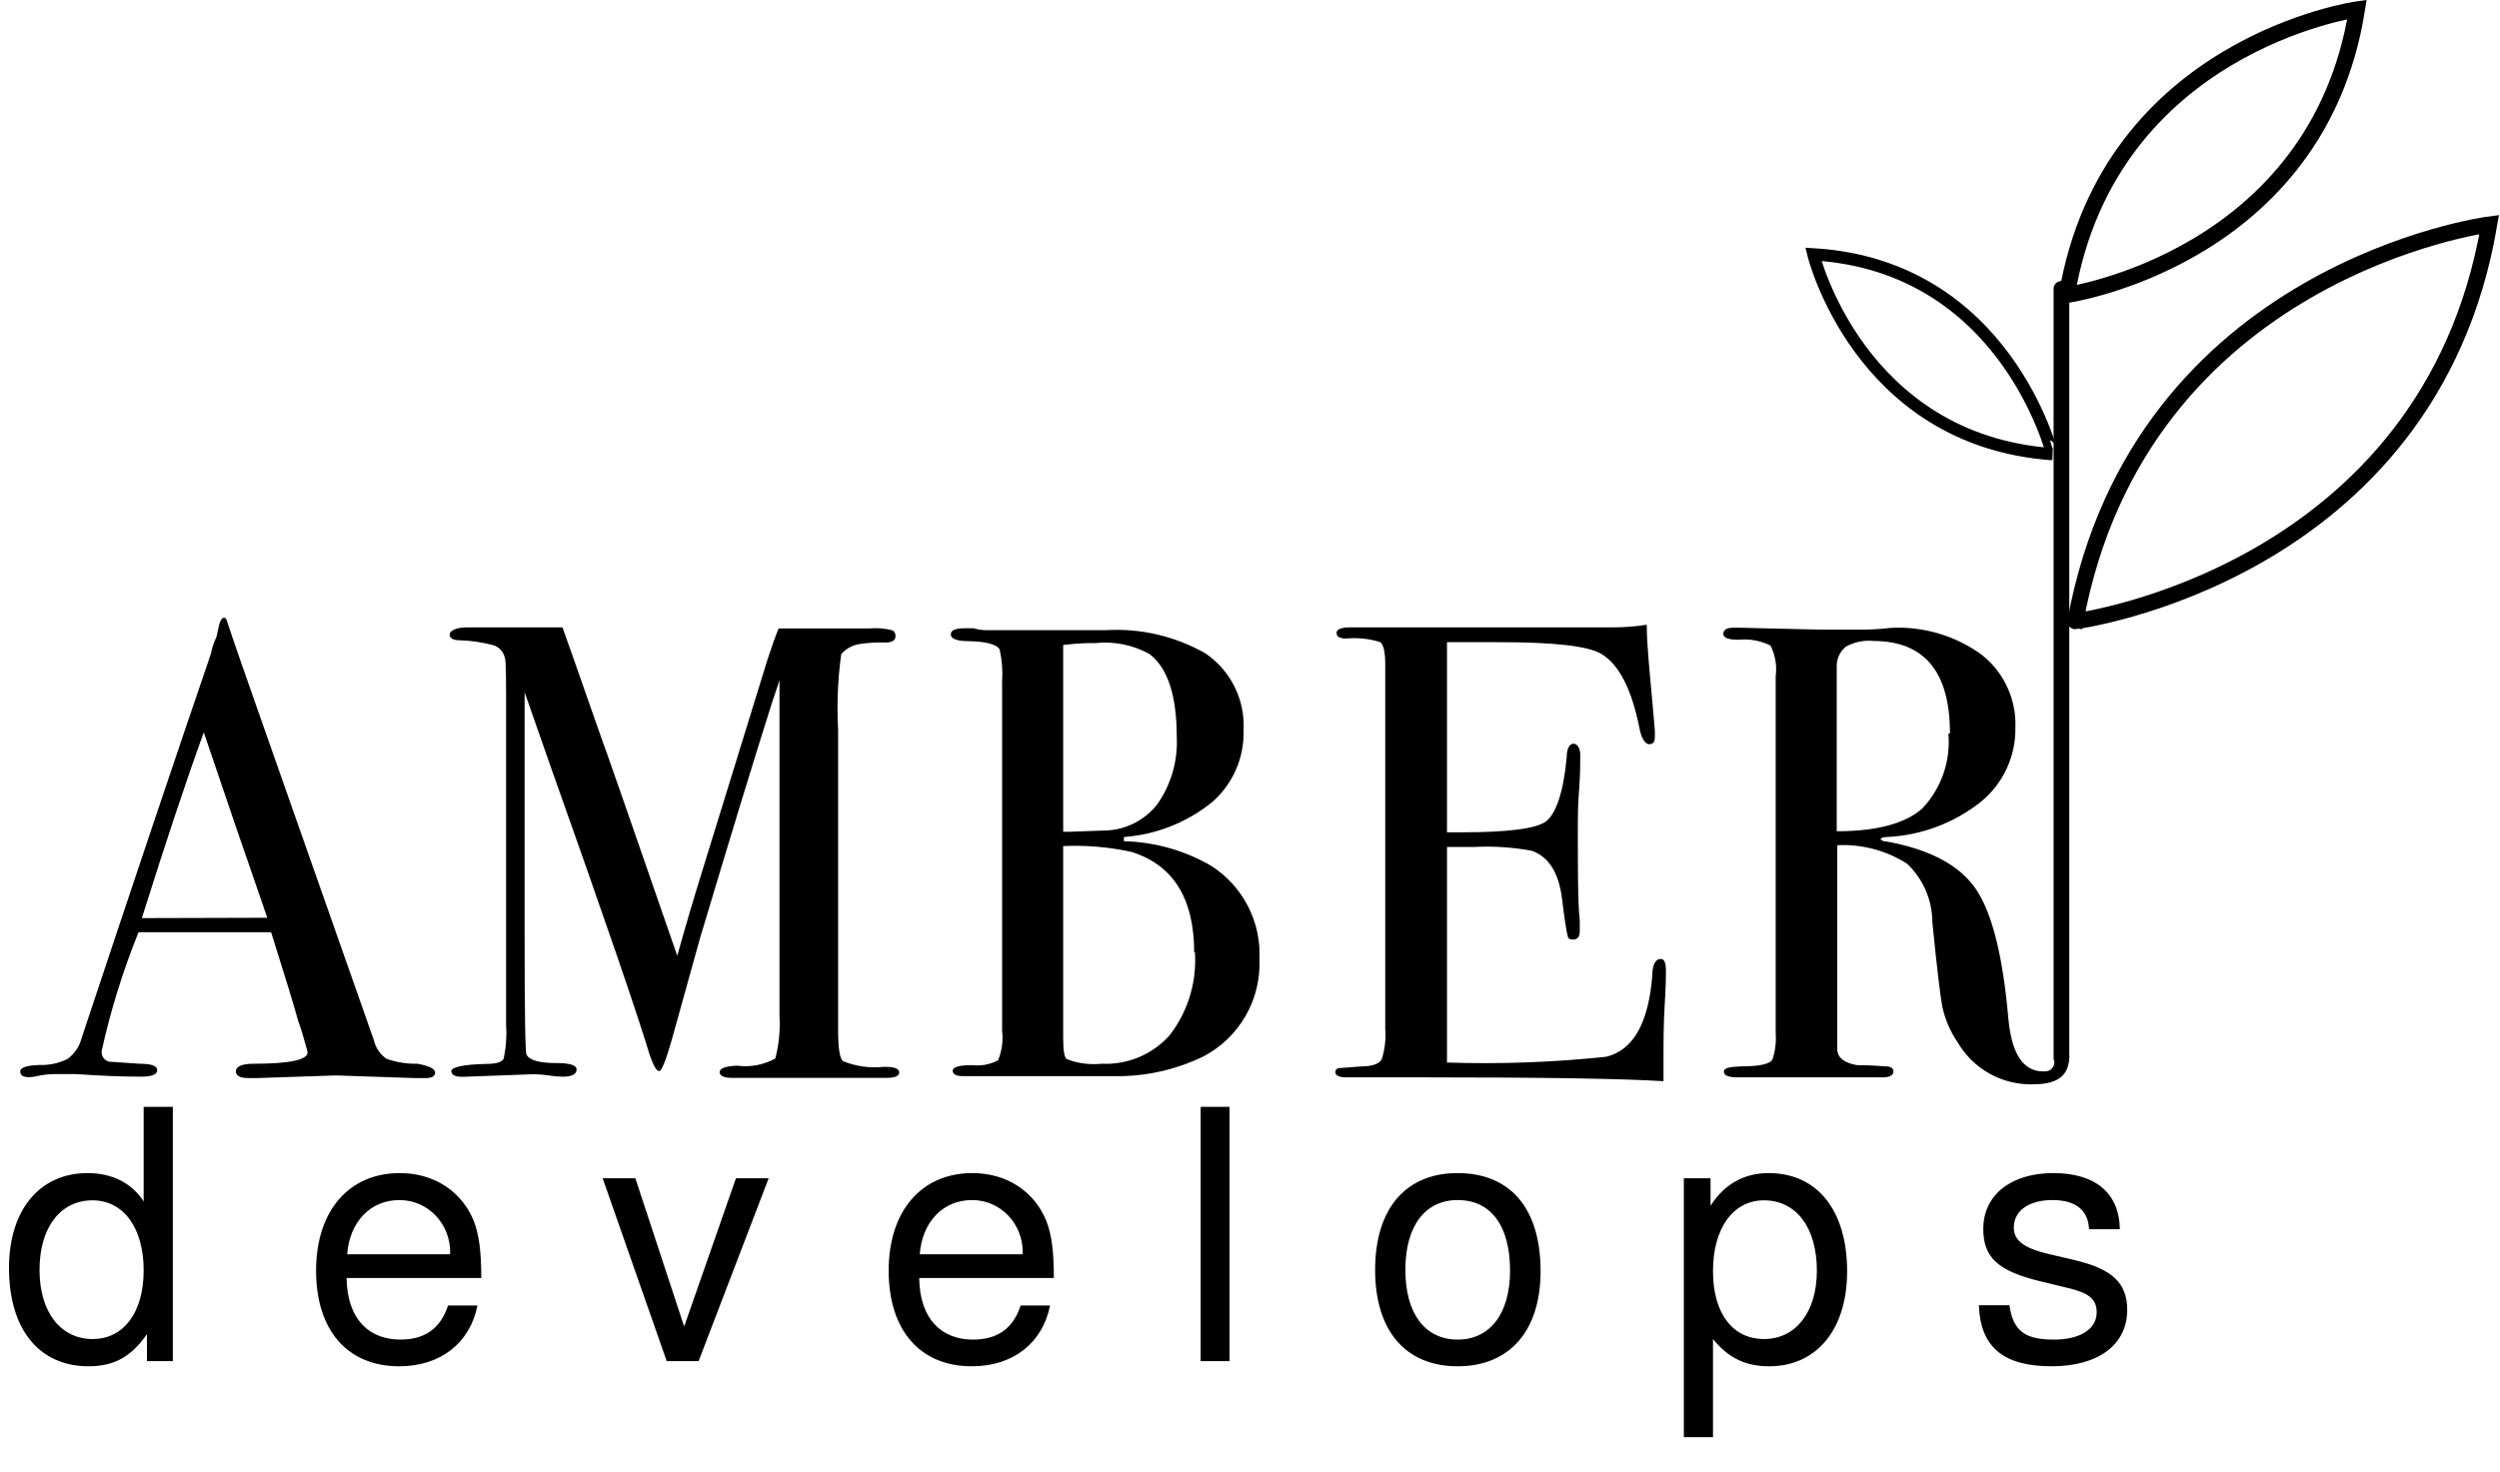
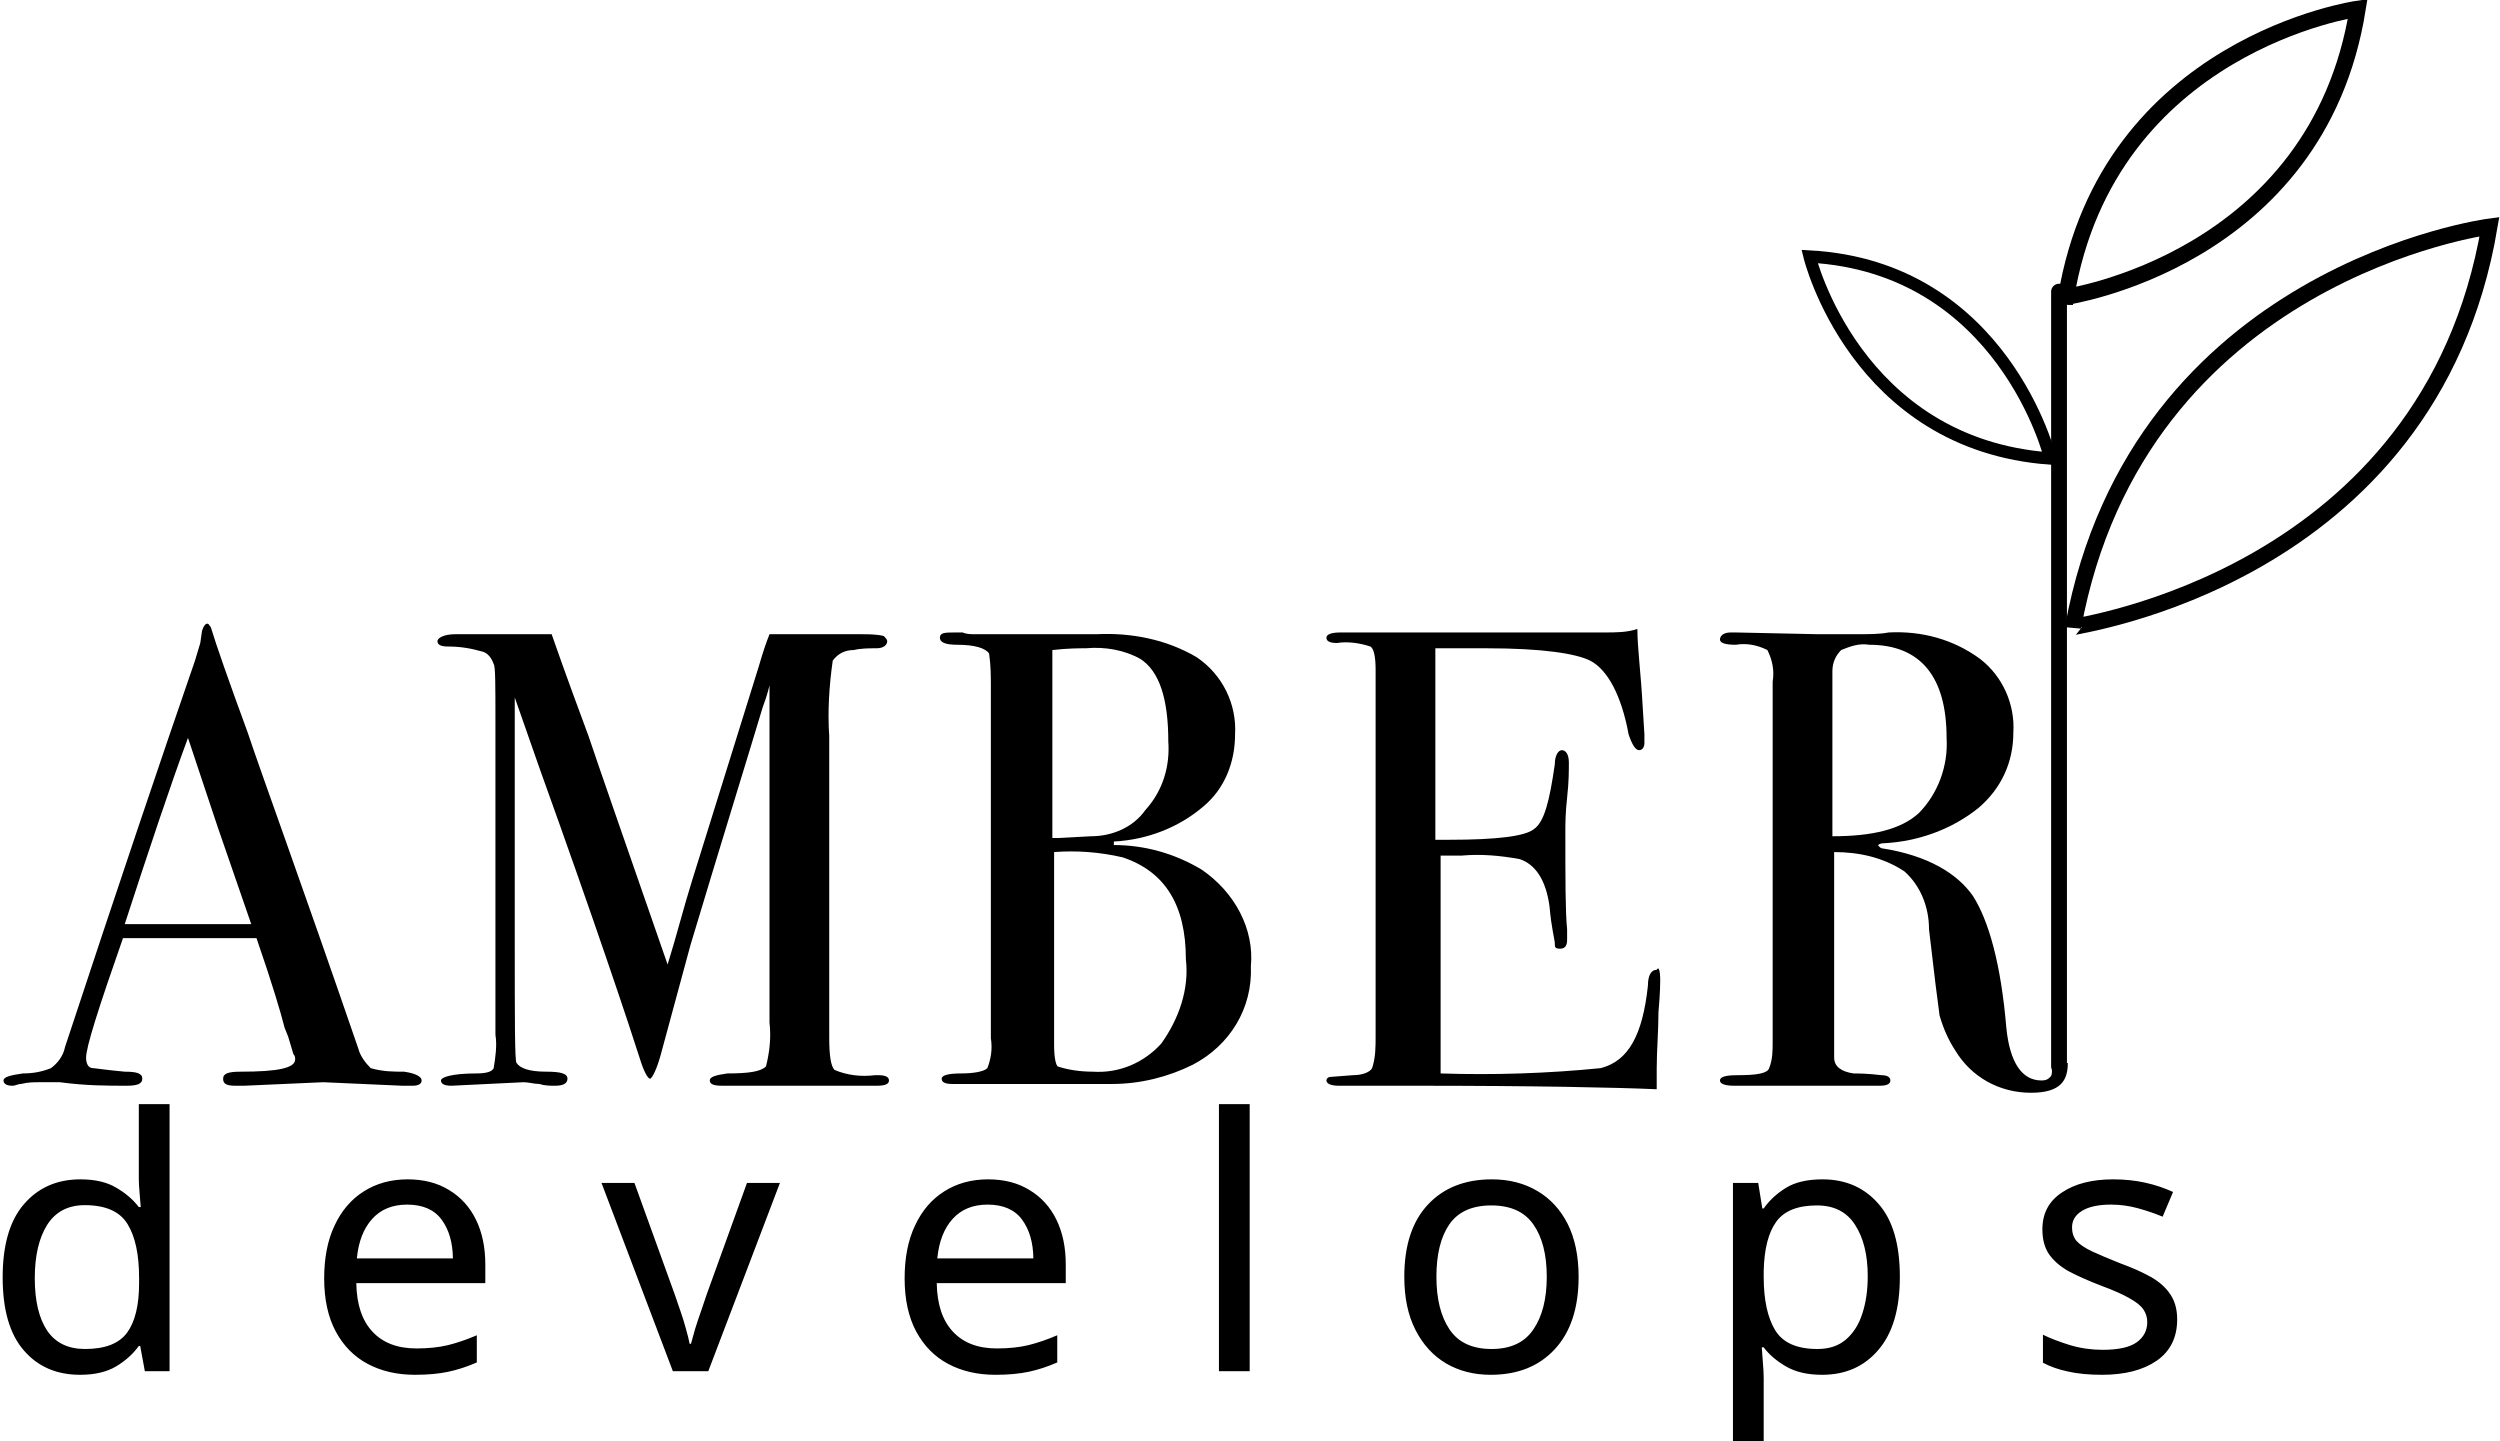
- <svg xmlns="http://www.w3.org/2000/svg" viewBox="0 0 143.24 84.36">
-   <defs>
-     <style>.cls-1,.cls-2,.cls-3{fill:none;stroke:#000;}.cls-1{stroke-linecap:round;stroke-linejoin:round;stroke-width:0.9px;}.cls-2,.cls-3{stroke-miterlimit:10;}.cls-2{stroke-width:0.92px;}.cls-3{stroke-width:0.7px;}.cls-4{font-size:20px;font-family:HelveticaNeue-Thin, Helvetica Neue;letter-spacing:0.31em;}</style>
-   </defs>
-   <g id="Layer_1" data-name="Layer 1">
-     <path d="M24,61.5c0,.21-.18.32-.53.32H22.8l-4.49-.15-4.49.15h-.53c-.47,0-.71-.13-.71-.39s.32-.43,1-.43c2.07,0,3.11-.22,3.11-.65a2.46,2.46,0,0,0-.07-.29l-.29-1-.18-.52q-.31-1.15-1.55-5.08H7a42.89,42.89,0,0,0-2.11,6.79.56.56,0,0,0,.42.63L7.07,61c.67,0,1,.12,1,.37s-.31.37-.92.37q-1.64,0-3.78-.15H2.27a5.08,5.08,0,0,0-1.1.12,1.82,1.82,0,0,1-.46.06c-.33,0-.49-.11-.49-.33s.37-.35,1.11-.37a3.32,3.32,0,0,0,1.61-.35,2.15,2.15,0,0,0,.8-1.2q4.55-13.68,7.4-22a4.35,4.35,0,0,1,.33-1l.15-.68c.07-.27.17-.41.28-.41s.13.07.18.22q.47,1.44,2.08,6,1.27,3.59,6.33,18a1.76,1.76,0,0,0,.73,1.07A5.09,5.09,0,0,0,23,61Q24,61.19,24,61.5Zm-9.62-8.87-1.9-5.51L10.74,42q-1.49,4.1-3.55,10.65Z" transform="translate(0.94 -0.01)" />
-     <path d="M50.6,61.5c0,.21-.25.31-.74.31H41.05c-.49,0-.74-.11-.74-.33s.33-.34,1-.37a3.55,3.55,0,0,0,2.19-.41,7.8,7.8,0,0,0,.24-2.45V39s-.14.46-.43,1.3q-1.43,4.49-4.12,13.48l-1.64,5.9c-.33,1.16-.57,1.74-.71,1.74s-.32-.3-.53-.89q-1-3.37-5.78-16.83l-1.4-4V53.62q0,6.78.11,6.86c.17.32.73.48,1.7.48.78,0,1.17.12,1.17.37s-.25.41-.74.41a4.88,4.88,0,0,1-.85-.07,6.52,6.52,0,0,0-.88-.07l-4.07.15c-.42,0-.64-.11-.64-.33s.67-.38,2-.41c.57,0,.9-.1,1-.3a6.93,6.93,0,0,0,.14-1.93V41.07c0-2,0-3.17-.07-3.34a1,1,0,0,0-.6-.71,8.41,8.41,0,0,0-2-.3c-.38,0-.57-.13-.57-.33s.35-.41,1-.41H31.3q.18.48,2.05,5.83.81,2.23,4.53,13,.67-2.41,1.4-4.76L43.06,37.8c.23-.71.44-1.29.63-1.76H48.9a3.92,3.92,0,0,1,1.32.11.37.37,0,0,1,.17.33c0,.25-.2.37-.6.37a7.48,7.48,0,0,0-1.34.07,1.77,1.77,0,0,0-1.17.59,22.6,22.6,0,0,0-.18,4.35V59.1c0,1,.09,1.58.28,1.75a4.77,4.77,0,0,0,2.3.33h.21C50.36,61.19,50.6,61.29,50.6,61.5Z" transform="translate(0.94 -0.01)" />
-     <path d="M71.25,55A6,6,0,0,1,68,60.6a11.25,11.25,0,0,1-4.56,1.11H54.27c-.4,0-.6-.1-.6-.31s.37-.32,1.1-.32a2.53,2.53,0,0,0,1.5-.28,3.38,3.38,0,0,0,.23-1.69v-20a6.47,6.47,0,0,0-.14-1.86q-.26-.45-1.8-.48c-.64,0-1-.13-1-.39s.29-.35.88-.35h.42a2.45,2.45,0,0,0,.71.11h6.89a10.28,10.28,0,0,1,5.69,1.33,5,5,0,0,1,2.19,4.41A5.26,5.26,0,0,1,68.54,46a9.11,9.11,0,0,1-5.06,2v.24a10.46,10.46,0,0,1,5,1.41A6,6,0,0,1,71.25,55ZM66.51,42.25q0-3.55-1.56-4.74a5.24,5.24,0,0,0-3.08-.63c-.4,0-1,0-1.87.11V47.7h.32l1.94-.07a3.94,3.94,0,0,0,3.13-1.5A6.18,6.18,0,0,0,66.51,42.25Zm1,12.38q0-4.66-3.61-5.78A15.18,15.18,0,0,0,60,48.52v11c0,.72.07,1.13.21,1.22a4.4,4.4,0,0,0,2,.26,4.91,4.91,0,0,0,3.89-1.63,7,7,0,0,0,1.45-4.78Z" transform="translate(0.94 -0.01)" />
-     <path d="M94.55,55.77c0,.1,0,.71-.07,1.82s-.07,2.18-.07,3.19V62q-3.47-.22-13.72-.22H76.27c-.45,0-.67-.1-.67-.3a.22.22,0,0,1,.21-.23h0l1.34-.1c.61,0,1-.18,1.11-.41a4.5,4.5,0,0,0,.2-1.75V38.1c0-.72-.1-1.15-.3-1.28a5,5,0,0,0-1.93-.2c-.38,0-.56-.11-.56-.32s.26-.32.78-.32h15a12.71,12.71,0,0,0,2-.15c0,1.06.15,2.53.32,4.41l.14,1.59a3.84,3.84,0,0,1,0,.48c0,.25-.11.37-.32.37s-.45-.31-.56-.93q-.67-3.36-2.19-4.25-1.12-.68-5.94-.67H82v10.9h.85q4,0,4.83-.63c.55-.42,1-1.64,1.18-3.67,0-.52.18-.78.39-.78s.39.22.39.67,0,1.1-.07,2-.07,1.52-.07,2c0,2.67,0,4.48.11,5.45v.63q0,.48-.39.48c-.26,0-.28-.1-.33-.32s-.16-.89-.3-2.06c-.19-1.46-.76-2.36-1.72-2.71a14.12,14.12,0,0,0-3.31-.22H82V60.93a66.16,66.16,0,0,0,9.12-.33c1.55-.37,2.44-1.93,2.65-4.69,0-.61.2-.91.46-.92S94.55,55.25,94.55,55.77Z" transform="translate(0.94 -0.01)" />
-     <path d="M117.67,60.51c0,1-.44,1.67-2.09,1.67a4.85,4.85,0,0,1-4.31-2.41,5.86,5.86,0,0,1-.87-2c-.13-.67-.32-2.3-.58-4.89a4.62,4.62,0,0,0-1.45-3.35,6.81,6.81,0,0,0-4-1.06V60.15c0,.49.38.8,1.13.93.21,0,.75,0,1.63.07.31,0,.46.1.46.3s-.2.33-.6.33H98.65q-.78,0-.78-.33c0-.22.34-.27,1-.3,1.11,0,1.71-.15,1.8-.44a3.81,3.81,0,0,0,.17-1.46V38.8a3,3,0,0,0-.3-1.78,3.35,3.35,0,0,0-1.82-.33c-.59,0-.88-.11-.88-.33S98,36,98.41,36h.32l4.7.11h2a14.66,14.66,0,0,0,2-.1,8.12,8.12,0,0,1,5.22,1.54,5.07,5.07,0,0,1,1.93,4.17,5.37,5.37,0,0,1-2,4.28,9.37,9.37,0,0,1-5.37,2c-.21,0-.33.06-.35.11s.12.15.35.15c2.47.45,4.18,1.36,5.11,2.73s1.55,3.86,1.86,7.45c.19,2,.85,3,2,3,.35,0,.45-.1.53-.22s.12-.17.12-.56m-6-18.6q0-5.29-4.38-5.3a2.67,2.67,0,0,0-1.59.33,1.43,1.43,0,0,0-.52,1.17v9.41q3.41,0,4.9-1.3a5.55,5.55,0,0,0,1.5-4.3Z" transform="translate(0.94 -0.01)" />
-     <line class="cls-1" x1="118.16" y1="60.66" x2="118.16" y2="16.56" />
-     <path class="cls-2" d="M134.16.55s-14.21,2-16.63,16.37C117.53,16.92,131.89,14.85,134.16.55Z" transform="translate(0.94 -0.01)" />
-     <path class="cls-2" d="M141.74,12.88s-20,2.59-23.72,22.75C118,35.63,138.3,33,141.74,12.88Z" transform="translate(0.94 -0.01)" />
-     <path class="cls-3" d="M103,14.59s2.6,10.67,13.7,11.46C116.68,26.05,114.05,15.25,103,14.59Z" transform="translate(0.94 -0.01)" />
+ <svg xmlns="http://www.w3.org/2000/svg" version="1.1" x="0px" y="0px" viewBox="0 0 142.3 82" style="enable-background:new 0 0 142.3 82;" xml:space="preserve">
+   <style type="text/css">
+ 	.st0{fill:none;stroke:#000000;stroke-width:0.9;stroke-linecap:round;stroke-linejoin:round;}
+ 	.st1{fill:none;stroke:#000000;stroke-width:0.92;stroke-miterlimit:10;}
+ 	.st2{fill:none;stroke:#000000;stroke-width:0.7;stroke-miterlimit:10;}
+ 	.st3{display:none;}
+ 	.st4{display:inline;}
+ 	.st5{font-family:'HelveticaNeue-Thin';}
+ 	.st6{font-size:20px;}
+ 	.st7{letter-spacing:6;}
+ </style>
+   <g id="Layer_1">
+     <path d="M24,61.5c0,0.2-0.2,0.3-0.5,0.3c-0.2,0-0.4,0-0.6,0l-4.5-0.2l-4.5,0.2c-0.2,0-0.4,0-0.5,0c-0.5,0-0.7-0.1-0.7-0.4   s0.3-0.4,1-0.4c2.1,0,3.1-0.2,3.1-0.7c0-0.1,0-0.2-0.1-0.3l-0.3-1l-0.2-0.5c-0.2-0.8-0.7-2.5-1.6-5.1H7c-1.4,4-2.1,6.2-2.1,6.8   c0,0.3,0.1,0.6,0.4,0.6c0.1,0,0.7,0.1,1.8,0.2c0.7,0,1,0.1,1,0.4s-0.3,0.4-0.9,0.4c-1.1,0-2.3,0-3.8-0.2c-0.4,0-0.7,0-1.1,0   c-0.4,0-0.7,0-1.1,0.1c-0.2,0-0.3,0.1-0.5,0.1c-0.3,0-0.5-0.1-0.5-0.3s0.4-0.3,1.1-0.4c0.6,0,1.1-0.1,1.6-0.3   c0.4-0.3,0.7-0.7,0.8-1.2c3-9.1,5.5-16.5,7.4-22c0.1-0.3,0.2-0.7,0.3-1l0.1-0.7c0.1-0.3,0.2-0.4,0.3-0.4c0.1,0,0.1,0.1,0.2,0.2   c0.3,1,1,3,2.1,6c0.8,2.4,3,8.4,6.3,18c0.1,0.4,0.4,0.8,0.7,1.1C21.8,61,22.4,61,23,61C23.7,61.1,24,61.3,24,61.5z M14.3,52.6   l-1.9-5.5L10.7,42c-1,2.7-2.2,6.3-3.6,10.6L14.3,52.6z" />
+     <path d="M50.6,61.5c0,0.2-0.2,0.3-0.7,0.3h-8.8c-0.5,0-0.7-0.1-0.7-0.3s0.3-0.3,1-0.4c1.2,0,1.9-0.1,2.2-0.4   c0.2-0.8,0.3-1.6,0.2-2.5V39c0,0-0.1,0.5-0.4,1.3c-0.9,3-2.3,7.5-4.1,13.5l-1.6,5.9c-0.3,1.2-0.6,1.7-0.7,1.7s-0.3-0.3-0.5-0.9   c-0.7-2.2-2.6-7.9-5.8-16.8l-1.4-4c0,0.5,0,1.1,0,1.9v12c0,4.5,0,6.8,0.1,6.9c0.2,0.3,0.7,0.5,1.7,0.5c0.8,0,1.2,0.1,1.2,0.4   s-0.3,0.4-0.7,0.4c-0.3,0-0.6,0-0.9-0.1c-0.3,0-0.6-0.1-0.9-0.1l-4.1,0.2c-0.4,0-0.6-0.1-0.6-0.3s0.7-0.4,2-0.4   c0.6,0,0.9-0.1,1-0.3c0.1-0.6,0.2-1.3,0.1-1.9V41.1c0-2.1,0-3.2-0.1-3.3c-0.1-0.3-0.3-0.6-0.6-0.7c-0.7-0.2-1.3-0.3-2-0.3   c-0.4,0-0.6-0.1-0.6-0.3s0.4-0.4,1-0.4h2.5c1.4,0,2.4,0,3,0c0.1,0.3,0.8,2.3,2.1,5.8c0.5,1.5,2,5.8,4.5,13c0.5-1.6,0.9-3.2,1.4-4.8   l3.8-12.2c0.2-0.7,0.4-1.3,0.6-1.8h5.2c0.4,0,0.9,0,1.3,0.1c0.1,0.1,0.2,0.2,0.2,0.3c0,0.2-0.2,0.4-0.6,0.4c-0.4,0-0.9,0-1.3,0.1   c-0.5,0-0.9,0.2-1.2,0.6c-0.2,1.4-0.3,2.9-0.2,4.3v17.2c0,1,0.1,1.6,0.3,1.8c0.7,0.3,1.5,0.4,2.3,0.3h0.2   C50.4,61.2,50.6,61.3,50.6,61.5z" />
+     <path d="M71.2,55c0.1,2.4-1.2,4.5-3.3,5.6c-1.4,0.7-3,1.1-4.6,1.1c-0.5,0-2.1,0-4.8,0h-4.3c-0.4,0-0.6-0.1-0.6-0.3s0.4-0.3,1.1-0.3   s1.3-0.1,1.5-0.3c0.2-0.5,0.3-1.1,0.2-1.7v-20c0-0.6,0-1.2-0.1-1.9c-0.2-0.3-0.8-0.5-1.8-0.5c-0.6,0-1-0.1-1-0.4s0.3-0.3,0.9-0.3   h0.4c0.2,0.1,0.5,0.1,0.7,0.1h6.9c2-0.1,4,0.3,5.7,1.3c1.5,1,2.3,2.7,2.2,4.4c0,1.6-0.6,3.1-1.8,4.1c-1.4,1.2-3.2,1.9-5.1,2v0.2   c1.8,0,3.5,0.5,5,1.4C70.3,50.8,71.4,52.9,71.2,55z M66.5,42.2c0-2.4-0.5-4-1.6-4.7c-0.9-0.5-2-0.7-3.1-0.6c-0.4,0-1,0-1.9,0.1   v10.7h0.3l1.9-0.1c1.2,0,2.4-0.5,3.1-1.5C66.2,45,66.6,43.6,66.5,42.2z M67.5,54.6c0-3.1-1.2-5-3.6-5.8c-1.3-0.3-2.6-0.4-3.9-0.3   v11c0,0.7,0.1,1.1,0.2,1.2c0.6,0.2,1.3,0.3,2,0.3c1.5,0.1,2.9-0.5,3.9-1.6C67.1,58,67.7,56.3,67.5,54.6L67.5,54.6z" />
+     <path d="M94.5,55.8c0,0.1,0,0.7-0.1,1.8c0,1.1-0.1,2.2-0.1,3.2V62c-2.3-0.1-6.9-0.2-13.7-0.2h-4.4c-0.4,0-0.7-0.1-0.7-0.3   c0-0.1,0.1-0.2,0.2-0.2c0,0,0,0,0,0l1.3-0.1c0.6,0,1-0.2,1.1-0.4c0.2-0.6,0.2-1.2,0.2-1.8V38.1c0-0.7-0.1-1.2-0.3-1.3   c-0.6-0.2-1.3-0.3-1.9-0.2c-0.4,0-0.6-0.1-0.6-0.3s0.3-0.3,0.8-0.3h15c0.7,0,1.3,0,1.9-0.2c0,1.1,0.2,2.5,0.3,4.4l0.1,1.6   c0,0.2,0,0.3,0,0.5c0,0.2-0.1,0.4-0.3,0.4s-0.4-0.3-0.6-0.9c-0.4-2.2-1.2-3.7-2.2-4.2c-0.8-0.4-2.7-0.7-5.9-0.7h-2.9v10.9h0.8   c2.7,0,4.3-0.2,4.8-0.6c0.6-0.4,0.9-1.6,1.2-3.7c0-0.5,0.2-0.8,0.4-0.8s0.4,0.2,0.4,0.7s0,1.1-0.1,2s-0.1,1.5-0.1,2   c0,2.7,0,4.5,0.1,5.5c0,0.2,0,0.5,0,0.6c0,0.3-0.1,0.5-0.4,0.5s-0.3-0.1-0.3-0.3s-0.2-0.9-0.3-2.1c-0.2-1.5-0.8-2.4-1.7-2.7   c-1.1-0.2-2.2-0.3-3.3-0.2H82v12.4c3,0.1,6.1,0,9.1-0.3c1.6-0.4,2.4-1.9,2.7-4.7c0-0.6,0.2-0.9,0.5-0.9   C94.4,55,94.5,55.2,94.5,55.8z" />
+     <path d="M117.7,60.5c0,1-0.4,1.7-2.1,1.7c-1.8,0-3.4-0.9-4.3-2.4c-0.4-0.6-0.7-1.3-0.9-2c-0.1-0.7-0.3-2.3-0.6-4.9   c0-1.3-0.5-2.5-1.4-3.3c-1.2-0.8-2.6-1.1-4-1.1v11.7c0,0.5,0.4,0.8,1.1,0.9c0.2,0,0.8,0,1.6,0.1c0.3,0,0.5,0.1,0.5,0.3   s-0.2,0.3-0.6,0.3h-8.3c-0.5,0-0.8-0.1-0.8-0.3s0.3-0.3,1-0.3c1.1,0,1.7-0.1,1.8-0.4c0.2-0.5,0.2-1,0.2-1.5V38.8   c0.1-0.6,0-1.2-0.3-1.8c-0.6-0.3-1.2-0.4-1.8-0.3c-0.6,0-0.9-0.1-0.9-0.3c0-0.2,0.2-0.4,0.6-0.4h0.3l4.7,0.1c0.5,0,1.1,0,2,0   s1.5,0,2-0.1c1.9-0.1,3.7,0.4,5.2,1.5c1.3,1,2,2.6,1.9,4.2c0,1.7-0.7,3.2-2,4.3c-1.5,1.2-3.4,1.9-5.4,2c-0.2,0-0.3,0.1-0.3,0.1   s0.1,0.2,0.3,0.2c2.5,0.4,4.2,1.4,5.1,2.7c0.9,1.4,1.6,3.9,1.9,7.5c0.2,2,0.9,3,2,3c0.3,0,0.4-0.1,0.5-0.2s0.1-0.2,0.1-0.6    M110.8,42c0-3.5-1.5-5.3-4.4-5.3c-0.6-0.1-1.1,0.1-1.6,0.3c-0.3,0.3-0.5,0.7-0.5,1.2v9.4c2.3,0,3.9-0.4,4.9-1.3   C110.3,45.2,110.9,43.6,110.8,42L110.8,42z" />
+     <line class="st0" x1="117.2" y1="60.7" x2="117.2" y2="16.6" />
+     <path class="st1" d="M134.2,0.5c0,0-14.2,2-16.6,16.4C117.5,16.9,131.9,14.9,134.2,0.5z" />
+     <path class="st1" d="M141.7,12.9c0,0-20,2.6-23.7,22.8C118,35.6,138.3,33,141.7,12.9z" />
+     <path class="st2" d="M103,14.6c0,0,2.6,10.7,13.7,11.5C116.7,26,114,15.2,103,14.6z" />
  </g>
-   <g id="Layer_3" data-name="Layer 3">
-     <text class="cls-4" transform="translate(0 78.04)">develops</text>
+   <g id="Layer_2" class="st3">
+     <path class="st4" d="M0,63.5h5.7c0.7,0,1.5,0.1,2.1,0.3c0.5,0.2,1,0.5,1.4,0.8c0.3,0.3,0.6,0.7,0.8,1.2c0.1,0.4,0.2,0.9,0.2,1.4   c0,0.4-0.1,0.7-0.2,1.1c-0.1,0.3-0.3,0.7-0.6,0.9c-0.3,0.3-0.6,0.5-0.9,0.7c-0.4,0.2-0.7,0.3-1.1,0.3l0,0c0.2,0,0.4,0,0.7,0.1   c0.4,0.1,0.8,0.3,1.1,0.5c0.4,0.3,0.7,0.7,1,1.1c0.4,0.5,0.6,1.2,0.6,1.8c0,0.6-0.1,1.2-0.4,1.7c-0.2,0.5-0.6,0.9-1,1.2   c-0.5,0.4-1,0.6-1.6,0.8c-0.7,0.2-1.3,0.3-2,0.3H0V63.5z M5.7,70c1,0.1,1.9-0.2,2.7-0.8c0.6-0.5,0.9-1.3,0.9-2.1   c0-0.5-0.1-0.9-0.3-1.3c-0.2-0.3-0.5-0.6-0.8-0.9c-0.4-0.2-0.7-0.4-1.1-0.5c-0.4-0.1-0.9-0.2-1.3-0.2H0.9V70L5.7,70z M5.7,77   c1.1,0.1,2.1-0.2,3-0.8c0.7-0.6,1.2-1.5,1.1-2.4c0-0.5-0.1-1.1-0.4-1.5c-0.3-0.4-0.6-0.7-1-0.9C8,71.1,7.6,71,7.1,70.9   c-0.5-0.1-0.9-0.1-1.4-0.1H0.9V77L5.7,77z" />
+     <path class="st4" d="M24.3,63.5h1l-5.7,8.3v6h-0.9v-6l-5.7-8.3h1l5.2,7.6L24.3,63.5z" />
+     <path class="st4" d="M37.1,63.5h4.7c1.1,0,2.2,0.2,3.2,0.6c0.8,0.4,1.5,0.9,2,1.6c0.5,0.7,0.9,1.5,1.1,2.3c0.2,0.9,0.3,1.8,0.3,2.6   c0,1-0.1,1.9-0.4,2.8c-0.2,0.8-0.7,1.6-1.2,2.3c-0.6,0.6-1.3,1.2-2.1,1.5c-1,0.4-2,0.6-3,0.6h-4.6V63.5z M41.9,77   c0.7,0,1.4-0.1,2-0.3c0.7-0.2,1.3-0.5,1.8-1c0.6-0.6,1-1.2,1.3-2c0.4-1,0.5-2,0.5-3.1c0-0.8-0.1-1.7-0.3-2.5   c-0.2-0.6-0.4-1.2-0.8-1.8c-0.3-0.5-0.6-0.8-1.1-1.2c-0.4-0.3-0.8-0.5-1.3-0.6c-0.4-0.1-0.9-0.2-1.3-0.3c-0.4,0-0.8-0.1-1.2-0.1H38   V77H41.9z" />
+     <path class="st4" d="M53.2,63.5h9.6v0.7h-8.7V70h8.2v0.8h-8.2V77h8.8v0.8h-9.7V63.5z" />
+     <path class="st4" d="M76.5,67.6c0-0.6-0.1-1.1-0.4-1.6c-0.2-0.4-0.6-0.8-0.9-1.1c-0.4-0.3-0.9-0.6-1.4-0.7   c-0.6-0.2-1.2-0.2-1.8-0.2c-0.4,0-0.9,0.1-1.3,0.1c-0.5,0.1-0.9,0.3-1.3,0.5c-0.4,0.2-0.7,0.6-1,0.9C68.1,66,68,66.5,68,67   c0,0.5,0.1,1,0.4,1.4c0.3,0.4,0.7,0.7,1.1,0.9c0.5,0.2,1,0.4,1.6,0.5l1.8,0.4c0.6,0.1,1.2,0.3,1.8,0.4c0.5,0.2,1.1,0.4,1.6,0.7   c0.5,0.3,0.8,0.7,1.1,1.1c0.3,0.5,0.5,1.1,0.4,1.7c0,0.7-0.1,1.3-0.5,1.9c-0.3,0.5-0.7,0.9-1.2,1.2c-0.5,0.3-1,0.6-1.6,0.7   c-0.6,0.1-1.1,0.2-1.7,0.2c-0.8,0-1.6-0.1-2.4-0.3c-0.7-0.2-1.3-0.5-1.9-0.9c-0.6-0.4-1-1-1.3-1.6c-0.3-0.7-0.5-1.5-0.4-2.3h0.9   c-0.1,0.7,0.1,1.4,0.3,2c0.3,0.5,0.6,1,1.1,1.3c0.5,0.4,1.1,0.6,1.7,0.8c0.7,0.2,1.3,0.2,2,0.2c0.5,0,0.9,0,1.4-0.2   c0.5-0.1,0.9-0.3,1.3-0.5c0.4-0.3,0.7-0.6,1-1c0.3-0.5,0.4-1,0.4-1.6c0-0.5-0.1-1-0.4-1.5c-0.3-0.4-0.7-0.7-1.1-0.9   c-0.5-0.2-1-0.4-1.6-0.6c-0.6-0.1-1.2-0.3-1.8-0.4c-0.6-0.1-1.2-0.3-1.8-0.4c-0.5-0.1-1.1-0.4-1.6-0.7c-0.4-0.3-0.8-0.6-1.1-1.1   c-0.3-0.5-0.4-1.1-0.4-1.7c0-0.6,0.1-1.2,0.4-1.8c0.3-0.5,0.7-0.9,1.1-1.2c0.5-0.3,1-0.5,1.6-0.7c0.6-0.1,1.1-0.2,1.7-0.2   c0.7,0,1.4,0.1,2.1,0.2c0.6,0.2,1.2,0.4,1.7,0.8c0.5,0.4,0.9,0.8,1.2,1.4c0.3,0.6,0.5,1.3,0.5,2L76.5,67.6z" />
+     <path class="st4" d="M82.5,63.5h0.9v14.3h-0.9V63.5z" />
+     <path class="st4" d="M88.1,70.7c0-1,0.1-2,0.4-2.9c0.3-0.9,0.7-1.7,1.3-2.4c0.6-0.7,1.3-1.3,2.1-1.6c0.9-0.4,1.9-0.6,2.9-0.6   c0.7,0,1.4,0.1,2.1,0.3c1.3,0.4,2.4,1.3,3.1,2.4c0.4,0.6,0.6,1.3,0.7,2H100c-0.3-1.1-0.9-2.2-1.8-2.9c-0.9-0.7-2.1-1.1-3.3-1.1   c-0.9,0-1.8,0.2-2.5,0.6c-0.7,0.4-1.3,0.9-1.8,1.5c-0.5,0.6-0.9,1.4-1.1,2.2C89.1,69,89,69.9,89,70.7c0,0.9,0.1,1.7,0.4,2.6   c0.2,0.8,0.6,1.5,1.1,2.1c0.5,0.6,1.1,1.1,1.8,1.4c0.8,0.4,1.7,0.6,2.6,0.5c0.8,0,1.6-0.1,2.3-0.4c0.7-0.3,1.2-0.7,1.7-1.2   c0.5-0.5,0.8-1.1,1.1-1.8c0.2-0.8,0.3-1.6,0.3-2.4H95v-0.8h6v7h-0.8v-3l0,0c-0.2,0.5-0.4,1-0.8,1.4c-0.4,0.4-0.8,0.8-1.2,1   c-0.5,0.3-1,0.5-1.6,0.7c-1.6,0.4-3.2,0.3-4.7-0.3c-0.8-0.4-1.5-0.9-2.1-1.6c-0.6-0.7-1-1.5-1.3-2.3C88.3,72.7,88.1,71.7,88.1,70.7   z" />
+     <path class="st4" d="M106.2,63.5h1.1l9,13.1l0,0V63.5h0.9v14.3h-1l-9.1-13.2l0,0v13.2h-0.9L106.2,63.5z" />
+   </g>
+   <g id="Layer_3">
+     <text transform="matrix(1 0 0 1 -0.9424 78.0504)" class="st5 st6 st7">develops</text>
  </g>
</svg>
